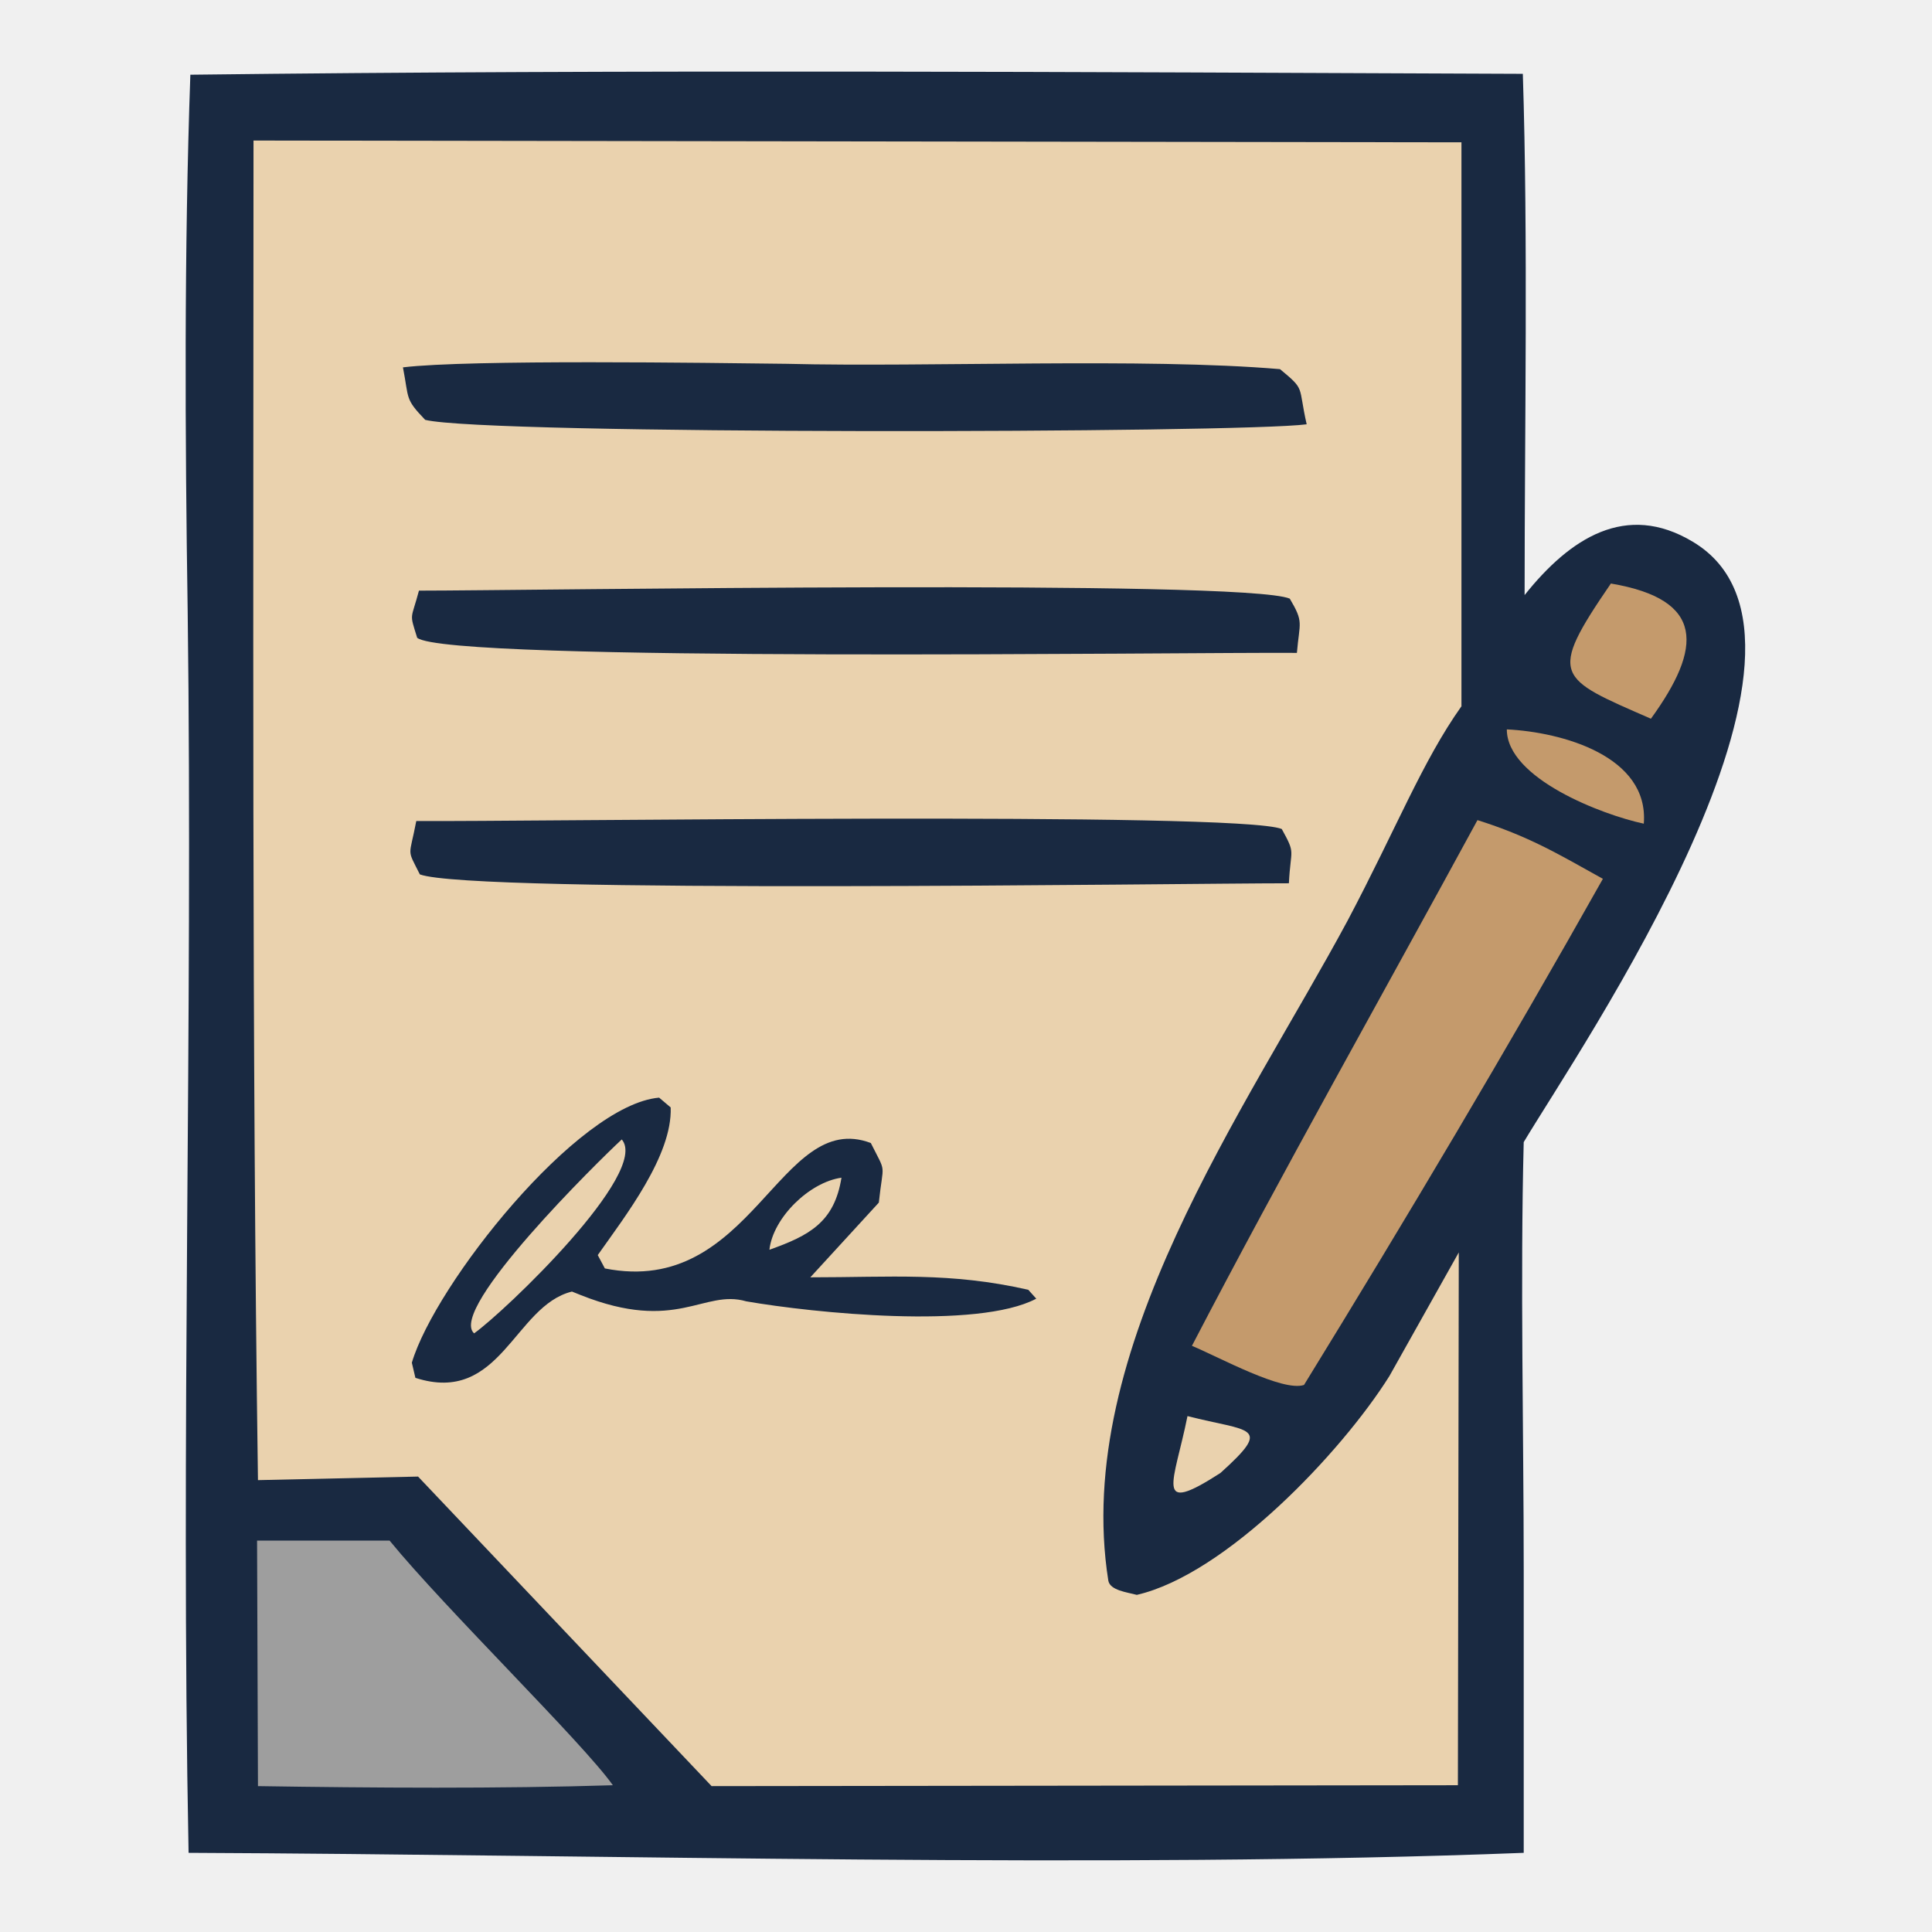
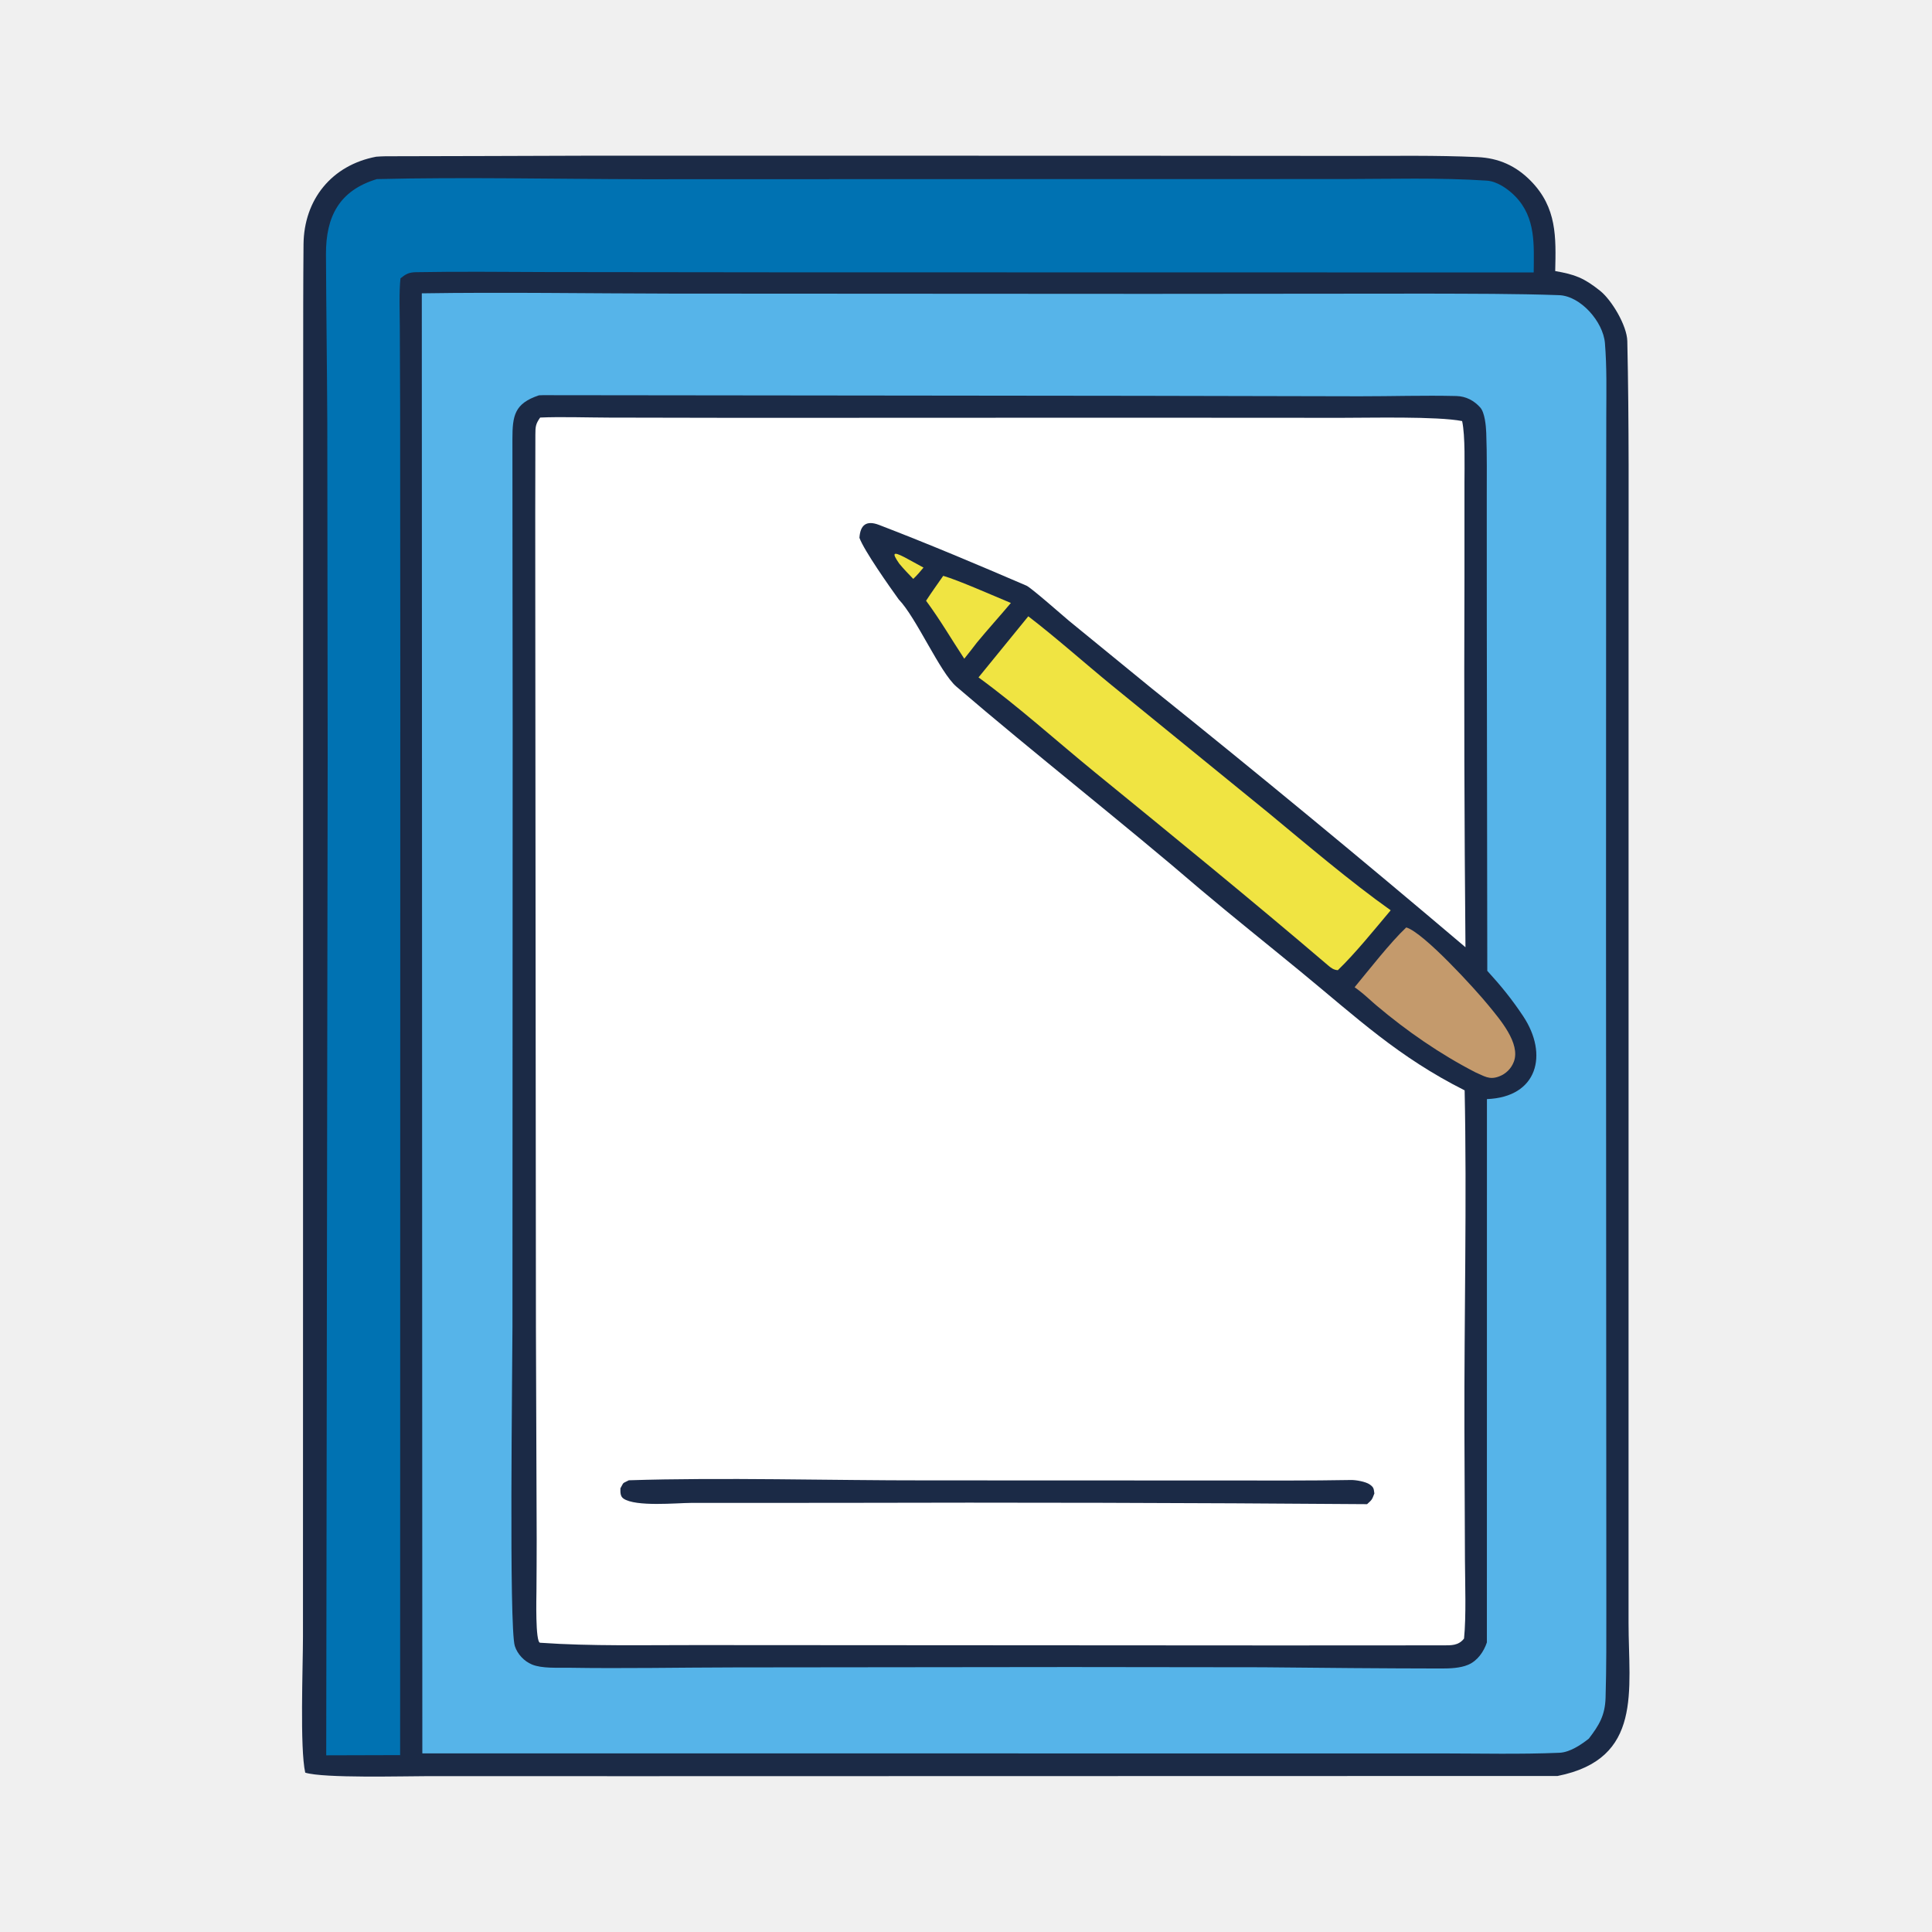
- <svg xmlns="http://www.w3.org/2000/svg" viewBox="1065.8 474.8 217.2 217.2">
-   <path fill="#192941" d="M 1087.2 483.2 C 1136.6 482.6 1187.5 482.9 1237.0 483.1 C 1237.6 501.8 1237.2 522.8 1237.2 541.7 C 1242.3 535.3 1248.6 531.2 1256.1 535.7 C 1274.9 546.9 1243.3 592.8 1237.1 603.2 C 1236.7 618.7 1237.1 635.8 1237.1 651.3 L 1237.1 683.1 C 1191.0 684.9 1134.0 683.3 1087.0 683.1 C 1086.1 636.8 1087.5 589.9 1086.9 543.6 C 1086.6 523.8 1086.5 502.9 1087.2 483.2 z" />
-   <path fill="#EAD2AE" d="M 1094.3 490.6 L 1230.1 490.8 L 1230.1 554.2 C 1225.7 560.4 1222.8 567.9 1217.3 578.3 C 1205.9 599.5 1186.3 626.6 1190.4 652.5 C 1190.6 653.6 1192.5 653.8 1193.6 654.1 C 1203.6 651.8 1216.6 638.1 1222.0 629.5 L 1229.8 615.6 L 1229.7 675.5 L 1145.8 675.6 L 1112.8 640.8 L 1094.8 641.2 C 1094.1 591.4 1094.3 540.4 1094.3 490.6 z" />
-   <path fill="#192941" d="M 1149.7 621.1 C 1144.9 619.7 1141.9 624.7 1131.1 620.4 L 1130.1 620.0 C 1123.6 621.6 1122.1 632.8 1112.5 629.7 L 1112.1 628.0 C 1114.7 619.2 1130.7 599.0 1139.9 598.2 L 1141.2 599.3 C 1141.4 604.7 1136.1 611.5 1133.0 615.9 L 1133.8 617.4 C 1150.4 620.7 1153.4 599.4 1163.7 603.3 C 1165.5 606.9 1165.1 605.3 1164.6 610.0 L 1156.9 618.4 C 1166.0 618.4 1172.6 617.8 1181.4 619.8 L 1182.3 620.8 C 1175.7 624.3 1157.2 622.4 1149.7 621.1 z" />
-   <path fill="#EAD2AE" d="M 1135.7 602.9 C 1138.9 606.6 1122.6 622.2 1119.1 624.7 C 1116.1 622.0 1133.2 605.2 1135.7 602.9 z" />
-   <path fill="#EAD2AE" d="M 1152.3 615.3 C 1152.7 611.7 1156.8 607.7 1160.4 607.2 C 1159.6 612.2 1156.8 613.7 1152.3 615.3 z" />
-   <path fill="#192941" d="M 1111.1 516.1 C 1118.5 515.2 1145.6 515.6 1154.2 515.7 C 1170.2 516.1 1194.4 515.0 1209.7 516.3 C 1212.6 518.7 1211.7 518.1 1212.7 522.5 C 1205.3 523.5 1120.4 523.7 1113.6 522.0 C 1111.3 519.6 1111.8 519.7 1111.1 516.1 z" />
-   <path fill="#192941" d="M 1112.9 541.2 C 1125.0 541.2 1205.6 539.9 1210.8 542.1 C 1212.4 544.8 1211.9 544.7 1211.6 548.2 C 1199.4 548.1 1116.1 549.3 1112.7 546.5 C 1111.8 543.6 1112.0 544.6 1112.9 541.2 z" />
-   <path fill="#192941" d="M 1112.6 567.1 C 1124.3 567.2 1205.1 566.0 1209.9 568.0 C 1211.5 570.9 1210.9 570.1 1210.7 574.1 C 1198.4 574.1 1118.8 575.3 1113.0 573.1 C 1111.5 570.1 1111.8 571.3 1112.6 567.1 z" />
-   <path fill="#C49A6C" d="M 1231.9 567.0 C 1237.6 568.8 1240.8 570.7 1246.0 573.6 C 1235.2 592.8 1223.9 611.8 1212.4 630.5 C 1210.0 631.3 1202.9 627.4 1199.8 626.1 C 1210.0 606.5 1221.3 586.5 1231.9 567.0 z" />
-   <path fill="#9E9E9E" d="M 1094.7 648.0 L 1109.6 648.0 C 1115.9 655.7 1131.3 670.7 1134.7 675.5 C 1122.1 675.9 1107.5 675.8 1094.8 675.6 L 1094.7 648.0 z" />
-   <path fill="#C49A6C" d="M 1246.9 540.4 C 1257.5 542.2 1257.2 547.6 1251.4 555.6 C 1240.9 551.0 1239.7 550.9 1246.9 540.4 z" />
-   <path fill="#C49A6C" d="M 1235.2 556.8 C 1241.4 557.1 1251.2 559.8 1250.6 567.4 C 1245.9 566.4 1235.2 562.3 1235.2 556.8 z" />
-   <path fill="#EAD2AE" d="M 1199.3 634.0 C 1206.3 635.8 1209.0 635.0 1203.0 640.4 C 1195.4 645.3 1197.8 641.5 1199.3 634.0 z" />
+ <svg xmlns="http://www.w3.org/2000/svg" viewBox="465.67 465.67 1116.67 1116.67">
+   <path fill="#1B2A46" d="M683.103 556.246c1.709-.108 3.677-.257 5.384-.259 39.82-.048 79.694-.216 119.508-.334l297.765.027 141.7.105c23.65.022 48.7-.415 72.27.689 12.13.568 22.12 4.972 30.79 13.838 15.1 15.441 14.49 32.438 14.04 52.029 11.41 1.987 16.54 3.91 25.89 11.363 6.87 5.469 15.58 20.251 15.78 29.092 1.06 47.168.71 95.083.73 142.292v267.322l-.01 250.78v80.41c0 39.02 8.46 78.71-41.01 88.56l-535.577.12-116.705-.03c-14.811.01-60.732 1.32-71.565-2.01-3.167-14.02-1.316-61.35-1.31-78.37l.034-185.49.058-413.332.032-135.573c.005-23.519-.016-47.017.197-70.533.234-25.939 16.294-45.83 41.999-50.696" />
+   <path fill="#56B4E9" d="M709.467 635.212c47.238-.739 97.092.085 144.508.155l274.945.149 161.53-.139c25.38.088 51 .002 76.31.892 12.53.44 25.54 15.432 26.54 27.713 1.13 13.893.82 27.46.78 41.369l-.09 66.354-.06 233.635.13 292.33.05 96.74c-.02 17.43.09 35.15-.44 52.57-.32 10.27-3.78 15.88-9.7 23.62-4.63 3.63-11.01 7.9-16.97 8.15-22.47.95-45.97.39-68.47.37h-137.72l-451.036-.02z" />
+   <path fill="#1B2A46" d="M777.211 694.154a52 52 0 0 1 2.39-.08l345.739.378 126.13.267c18.66.022 37.36-.611 56-.151 5.47.135 10.18 2.621 13.76 6.628 2.62 2.919 3.32 10.59 3.47 14.631.48 12.769.29 25.65.3 38.435l.02 69.381.28 203.157c7.95 8.69 14.3 16.5 20.81 26.32 14.51 21.9 8.44 46.69-21.01 47.81l-.03 314.02c-1.79 5.4-5.45 10.65-10.81 12.93-4.62 1.97-10.55 2.16-15.53 2.16-34.48-.05-68.95-.36-103.43-.71l-111.17-.13-193.844.21c-32.053.05-64.199.71-96.243.19-6.194-.09-15.135.52-20.916-1.88-4.542-1.88-8.386-6-9.891-10.65-3.442-10.63-1.371-161.55-1.371-184.7l.116-346.274c.009-55.513-.17-111.027-.138-166.538.007-13.646 1.131-20.674 15.368-25.404" />
+   <path fill="#FFFFFF" d="M777.877 707.01c11.607-.538 27.792-.001 39.698.024l76.118.145 221.657-.084 125.76.071c16.21.018 55.28-.952 69.65 1.879 1.87 8.462 1.35 26.248 1.35 35.698v54.876c-.27 71.181-.07 142.363.58 213.541a8628 8628 0 0 0-181.68-149.876l-47.54-38.849c-3.05-2.542-21.85-19.117-24.52-20.265-28.08-12.085-56.64-24.141-85.18-35.098-7.377-2.832-10.882.024-11.355 7.465 2.791 7.521 17.14 27.863 22.688 35.569 10.234 10.587 23.807 42.22 33.327 50.397 43.86 37.685 98.09 80.232 140.97 117.161 19.08 16.085 38.55 31.596 57.81 47.416 33.06 27.16 56.58 49.46 95 68.8 1.33 63.24-.29 131.4-.13 195.04l.31 76.32c.07 13.42.78 32.67-.53 45.49-3.25 4.18-7.45 3.92-12.31 3.93-31.49.06-63 .04-94.49.05l-336.391-.2c-29.587-.05-61.481.73-90.838-1.36-2.83-.2-2.116-26.74-2.096-29.83.066-9.93.133-19.95.13-29.93l-.432-121.77-.304-336.525c.017-60.007-.202-120.108-.02-180.111.014-4.705.124-6.224 2.768-9.974" />
+   <path fill="#1B2A46" d="M829.131 1321.25c53.753-1.74 116.981.12 171.749.06l174.16.06c23.81.01 47.69.15 71.5-.28 2.78-.05 8.46.93 10.81 2.57 2.56 1.79 2.27 2.64 2.69 5.21-1.41 3.7-1.29 3.52-4.22 6.19-102.25-.79-204.5-1.05-306.747-.76l-83.987.03c-8.054.01-32.083 2.4-39.105-2.53-1.879-1.32-1.744-3.74-1.728-5.9 2.291-3.98.749-2.45 4.878-4.65" />
+   <path fill="#F0E442" d="M1060.01 821.89c15.29 11.672 32.98 27.391 48.22 39.856l90.65 73.806c22.03 18.221 47.37 39.78 70.59 56.253-9.14 10.855-20.55 25.005-30.54 34.615-2.39-.12-3.92-1.29-5.72-2.83-44.37-37.88-89.58-74.731-134.79-111.612-22.01-17.958-44.36-38.162-67.18-54.772z" />
+   <path fill="#C49A6C" d="M1278.46 1001.72c9.99 2.83 40.38 36.22 47.69 45.24 6.22 7.67 18.58 21.73 14.48 32.42-1.5 3.96-4.66 7.07-8.65 8.51-5.61 2.07-8.43-.27-13.63-2.47-20.34-10.5-39.54-23.77-57.04-38.55-3.32-2.8-6.86-6.24-10.27-8.81l-2.42-1.78c8.37-10.12 20.63-25.88 29.84-34.56" />
+   <path fill="#F0E442" d="M1010.84 798.495c8.57 2.459 29.06 11.522 38.28 15.335l.83.336c-6.42 7.641-13.39 15.32-19.62 22.877-2.53 3.251-4.66 6.106-7.32 9.361-7.7-11.679-13.66-22.071-22.08-33.512 3.28-5.032 6.49-9.493 9.91-14.397m-25.398-7.029c-4.499-6.432-3.515-7.088 3.043-3.708 3.651 2.025 7.265 3.893 10.953 5.972-2.002 2.404-3.624 4.372-5.914 6.533-2.914-3.011-5.401-5.573-8.082-8.797" />
+   <path fill="#0072B2" d="M683.497 569.187c49.773-1.226 104.173-.023 154.247.069l255.976-.081 147.78-.015c27.42-.048 56.34-.912 83.56.919 5.98.402 12.37 4.888 16.47 9.129 11.98 12.362 10.7 28.208 10.6 43.931l-434.05-.069-136.838-.156c-24.906-.074-50.219-.376-75.132.079-4.142.076-5.897 1.078-8.965 3.548-.875 7.873-.431 19.5-.388 27.697l.18 46.488.095 152.774-.094 626.6-42.716.12.84-576.384-.221-193.807c-.152-32.469-.62-64.934-.763-97.397-.096-21.732 7.653-36.872 29.419-43.445" />
</svg>
